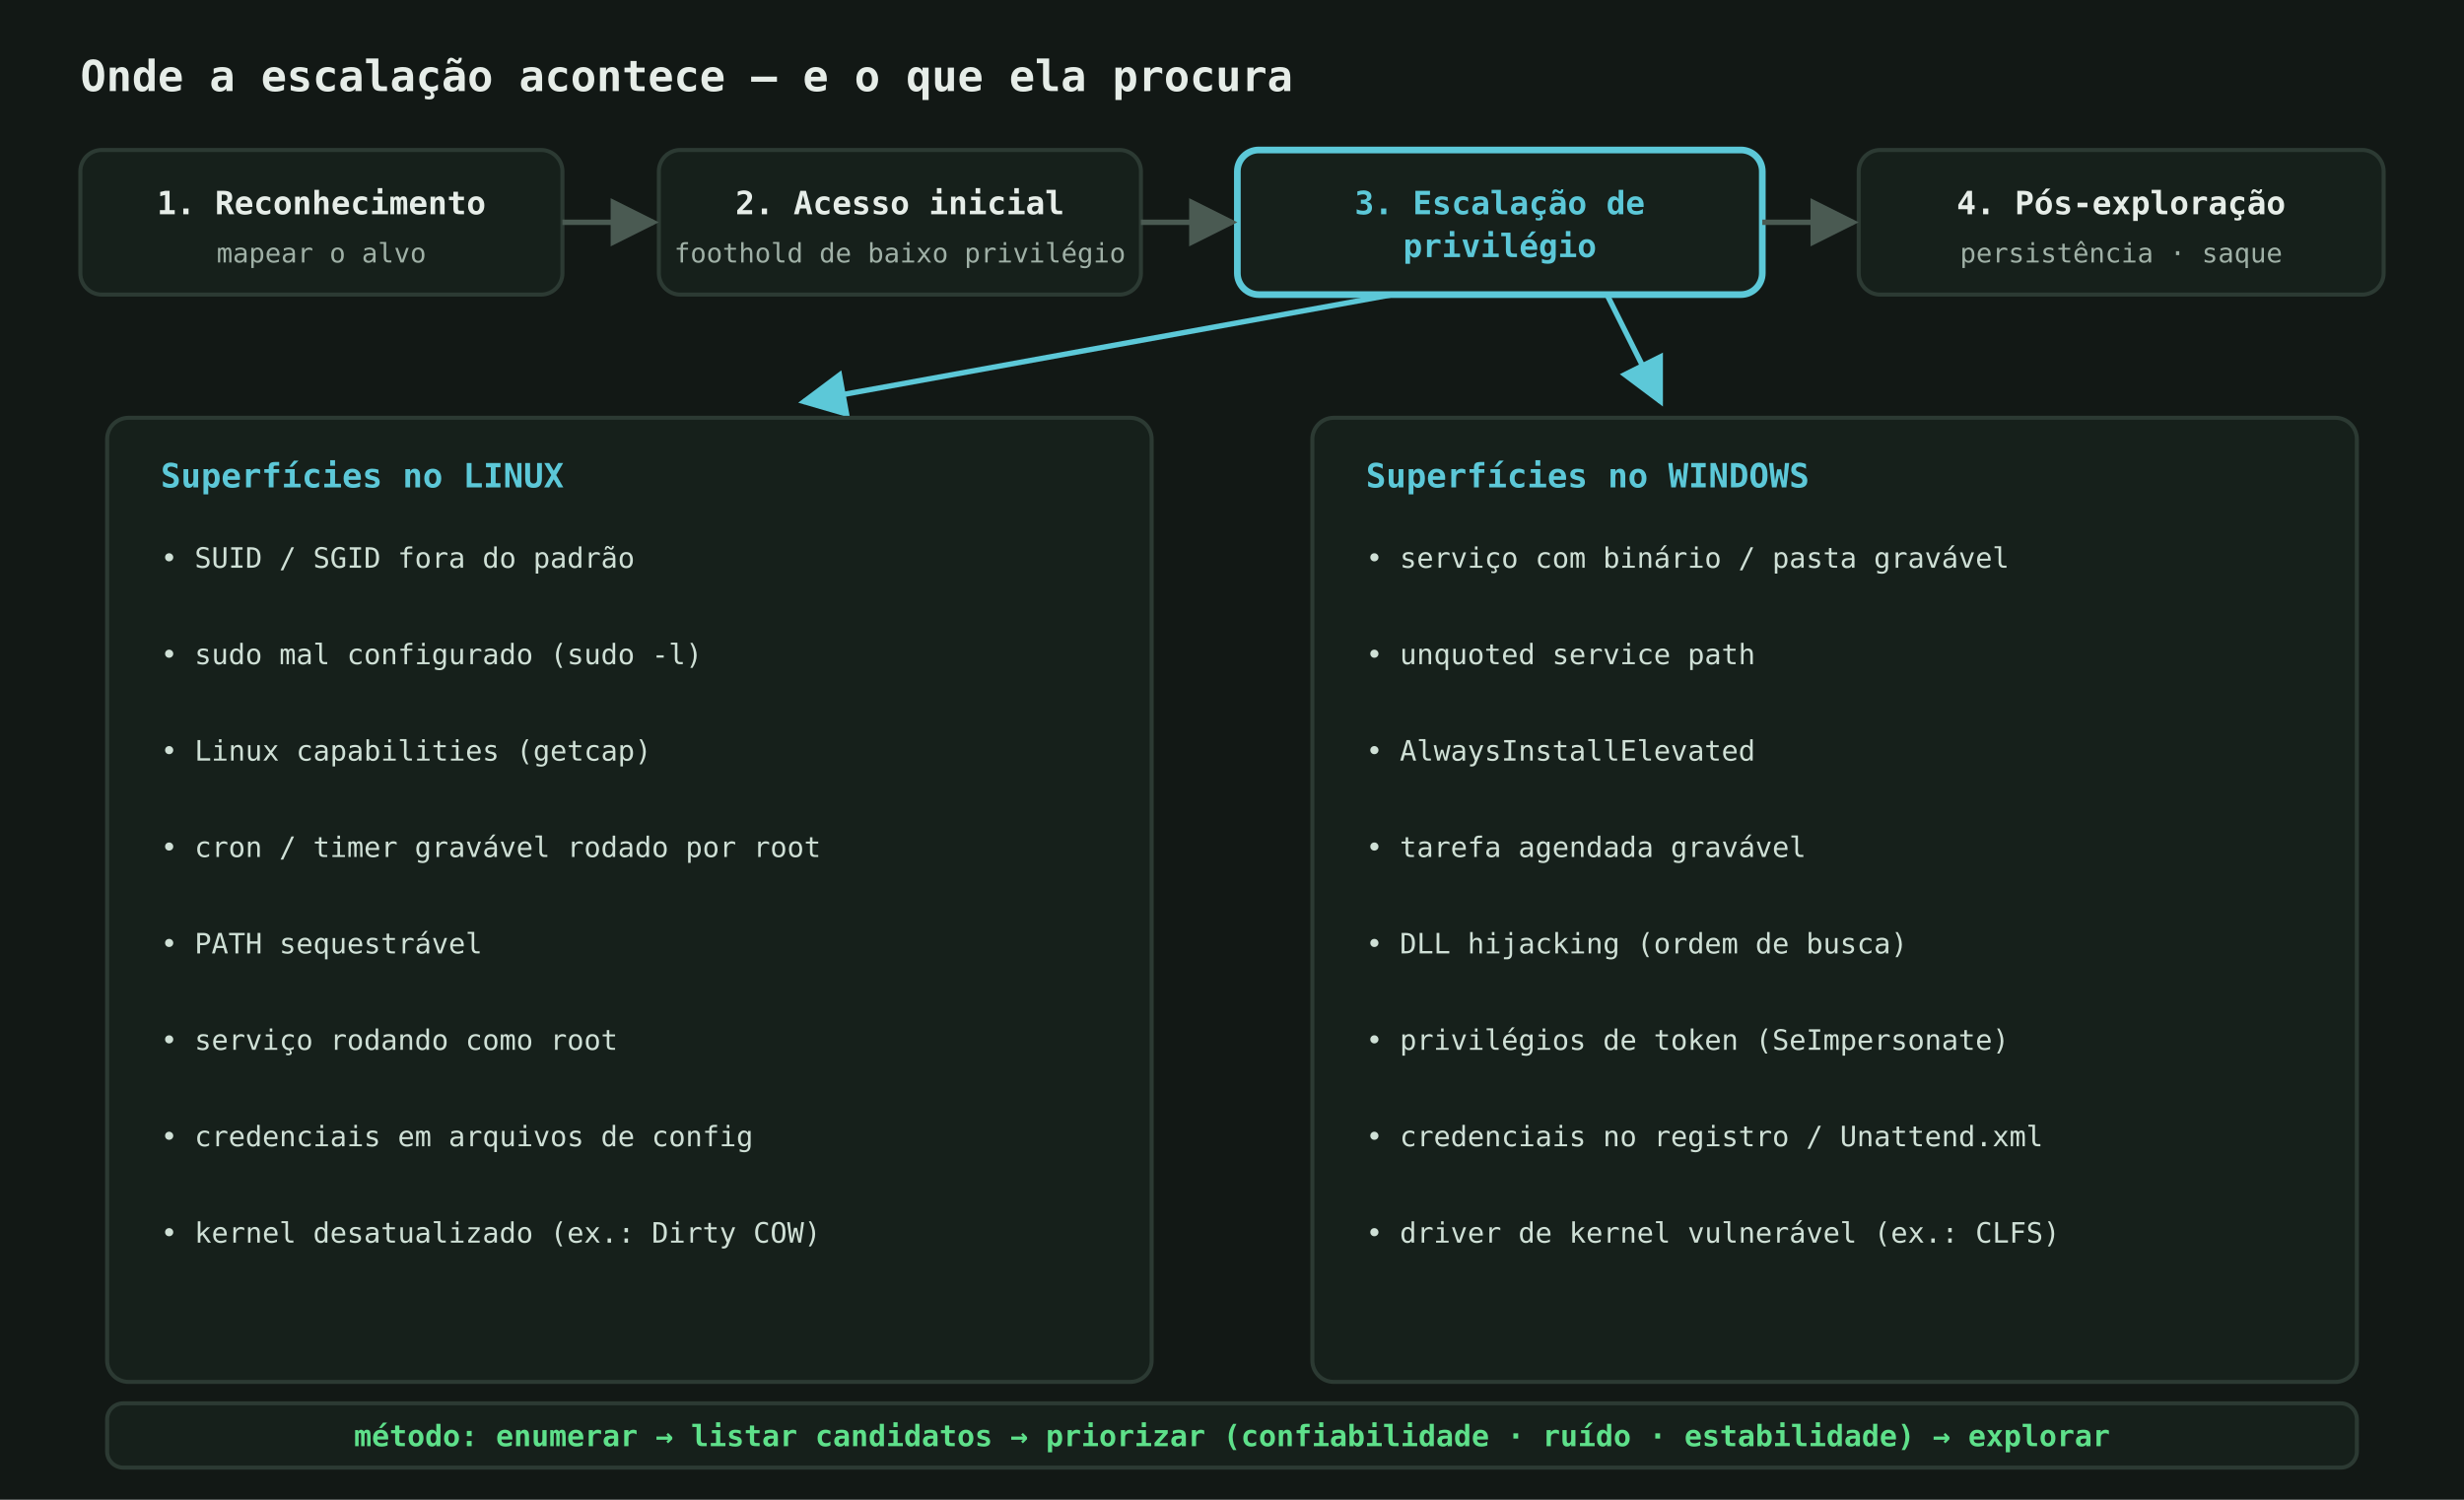
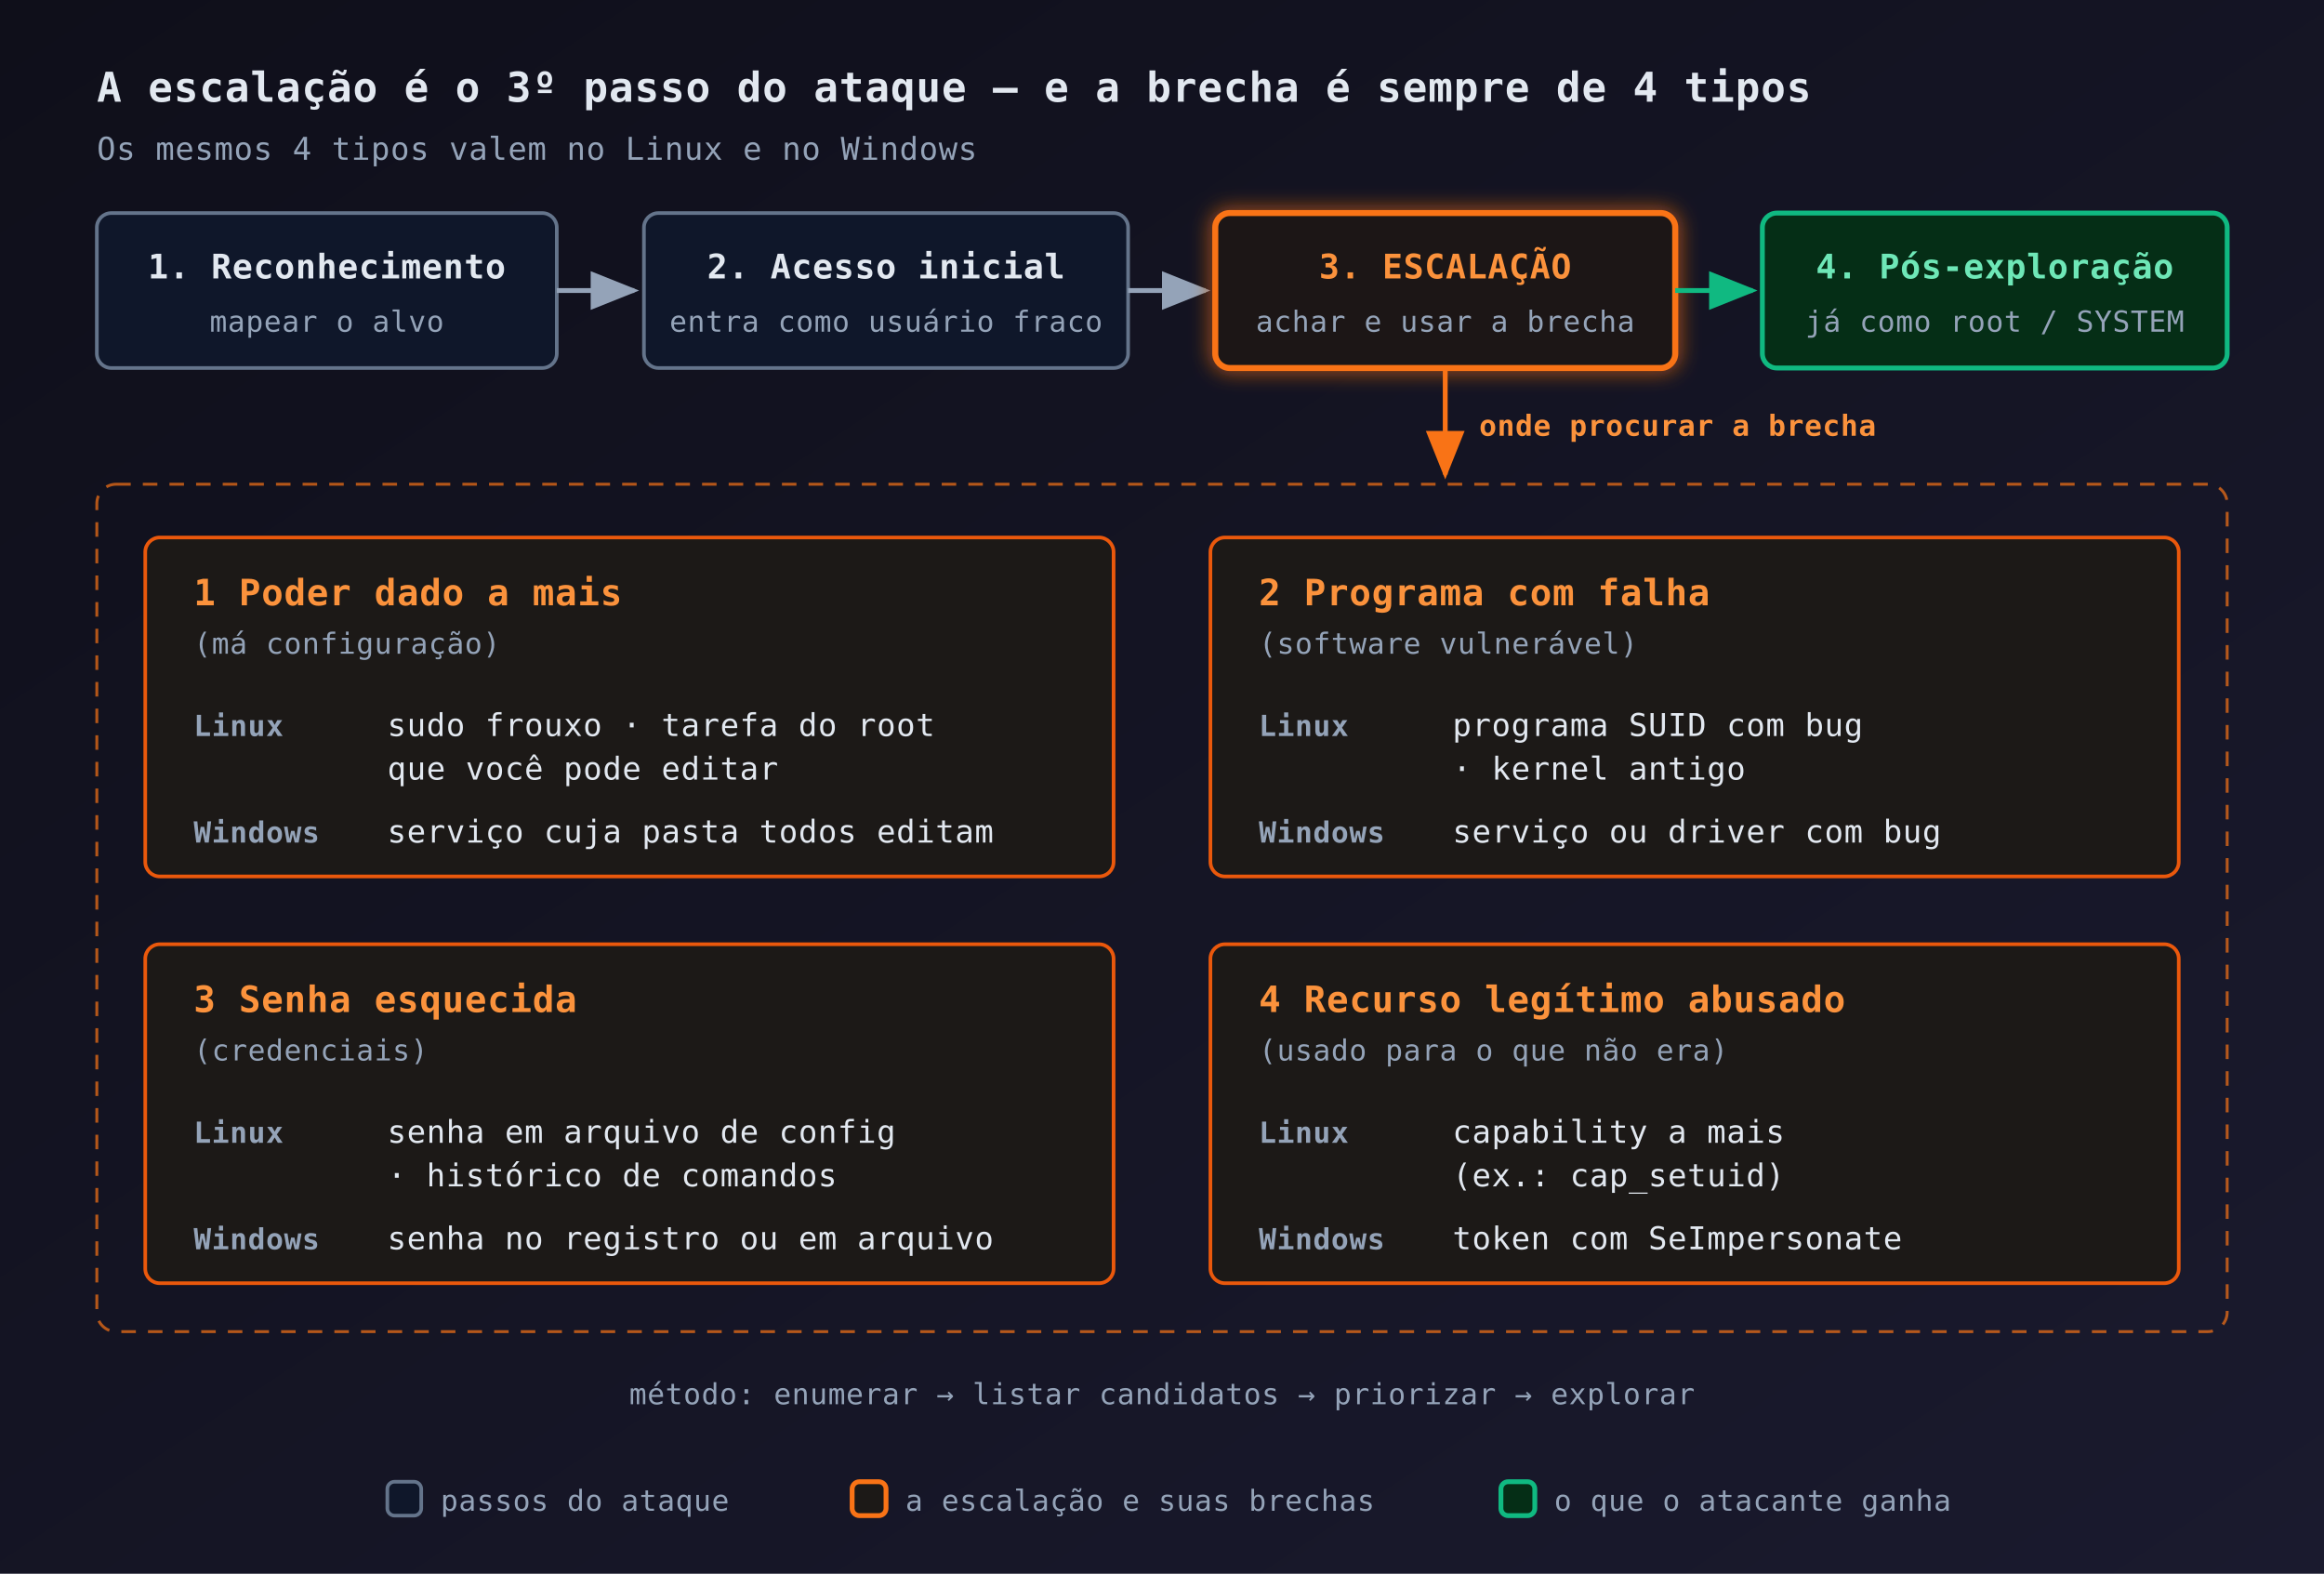
- <svg xmlns="http://www.w3.org/2000/svg" viewBox="0 0 920 560" role="img" aria-labelledby="t d">
+ <svg xmlns="http://www.w3.org/2000/svg" viewBox="0 0 960 650" width="960" height="650" role="img" aria-labelledby="t d">
  <style>
-     text { font-family: ui-monospace, "DejaVu Sans Mono", Menlo, Consolas, monospace; fill: #e6ede8; }
-     .t { font-size: 16px; font-weight: 700; }
-     .step { font-size: 12px; font-weight: 700; }
-     .sub { font-size: 10px; fill: #9fb0a6; }
-     .cur { fill: #5cc8d8; }
-     .box { fill: #16201b; stroke: #2c3a33; stroke-width: 1.5; }
-     .boxcur { fill: #16201b; stroke: #5cc8d8; stroke-width: 2.5; }
-     .h { font-size: 12.5px; font-weight: 700; }
-     .item { font-size: 10.5px; fill: #cfe0d6; }
-     .flow { stroke: #4a5a52; stroke-width: 2; fill: none; marker-end: url(#a); }
-     .drop { stroke: #5cc8d8; stroke-width: 2; fill: none; marker-end: url(#ac); }
-     .method { font-size: 11px; font-weight: 700; fill: #5ee08a; }
+     text { font-family: 'DejaVu Sans Mono', 'Fira Code', 'Cascadia Code', 'Courier New', monospace; fill: #e2e8f0; letter-spacing: 0.02em; }
+     .title { font-size: 17px; font-weight: 700; }
+     .subtitle { font-size: 13px; fill: #94a3b8; }
+     .step { font-size: 14px; font-weight: 700; }
+     .sub { font-size: 12px; fill: #94a3b8; }
+     .hot { fill: #fb923c; }
+     .gain { fill: #6ee7b7; }
+     .ctitle { font-size: 15px; font-weight: 700; fill: #fb923c; }
+     .ckind { font-size: 12px; fill: #94a3b8; }
+     .os { font-size: 12px; font-weight: 700; fill: #94a3b8; }
+     .ex { font-size: 13px; fill: #e2e8f0; }
+     .drop { font-size: 12px; font-weight: 700; fill: #fb923c; }
+     .method { font-size: 12px; fill: #94a3b8; }
+     .leg { font-size: 12px; fill: #94a3b8; }
  </style>
  <defs>
-     <marker id="a" markerWidth="9" markerHeight="9" refX="8" refY="4.5" orient="auto">
-       <path d="M0,0 L9,4.5 L0,9 z" fill="#4a5a52" />
+     <linearGradient id="bg-grad" x1="0%" y1="0%" x2="100%" y2="100%">
+       <stop offset="0%" stop-color="#0f0f1a" />
+       <stop offset="100%" stop-color="#1a1a2e" />
+     </linearGradient>
+     <filter id="glow-orange" x="-10%" y="-30%" width="120%" height="160%">
+       <feGaussianBlur stdDeviation="4" result="blur" />
+       <feMerge>
+         <feMergeNode in="blur" />
+         <feMergeNode in="SourceGraphic" />
+       </feMerge>
+     </filter>
+     <marker id="arrow-gray" markerWidth="10" markerHeight="8" refX="9" refY="4" orient="auto">
+       <polygon points="0 0, 10 4, 0 8" fill="#94a3b8" />
    </marker>
-     <marker id="ac" markerWidth="9" markerHeight="9" refX="8" refY="4.5" orient="auto">
-       <path d="M0,0 L9,4.5 L0,9 z" fill="#5cc8d8" />
+     <marker id="arrow-orange" markerWidth="10" markerHeight="8" refX="9" refY="4" orient="auto">
+       <polygon points="0 0, 10 4, 0 8" fill="#f97316" />
+     </marker>
+     <marker id="arrow-green" markerWidth="10" markerHeight="8" refX="9" refY="4" orient="auto">
+       <polygon points="0 0, 10 4, 0 8" fill="#10b981" />
    </marker>
  </defs>
-   <rect width="920" height="560" fill="#121815" />
-   <text class="t" x="30" y="34">Onde a escalação acontece — e o que ela procura</text>
-   <rect class="box" x="30" y="56" width="180" height="54" rx="8" />
-   <text class="step" x="120" y="80" text-anchor="middle">1. Reconhecimento</text>
-   <text class="sub" x="120" y="98" text-anchor="middle">mapear o alvo</text>
-   <rect class="box" x="246" y="56" width="180" height="54" rx="8" />
-   <text class="step" x="336" y="80" text-anchor="middle">2. Acesso inicial</text>
-   <text class="sub" x="336" y="98" text-anchor="middle">foothold de baixo privilégio</text>
-   <rect class="boxcur" x="462" y="56" width="196" height="54" rx="8" />
-   <text class="step cur" x="560" y="80" text-anchor="middle">3. Escalação de</text>
-   <text class="step cur" x="560" y="96" text-anchor="middle">privilégio</text>
-   <rect class="box" x="694" y="56" width="196" height="54" rx="8" />
-   <text class="step" x="792" y="80" text-anchor="middle">4. Pós-exploração</text>
-   <text class="sub" x="792" y="98" text-anchor="middle">persistência · saque</text>
-   <path class="flow" d="M210,83 L244,83" />
-   <path class="flow" d="M426,83 L460,83" />
-   <path class="flow" d="M658,83 L692,83" />
-   <path class="drop" d="M520,110 L300,150" />
-   <path class="drop" d="M600,110 L620,150" />
-   <rect class="box" x="40" y="156" width="390" height="360" rx="8" />
-   <text class="h cur" x="60" y="182">Superfícies no LINUX</text>
-   <text class="item" x="60" y="212">• SUID / SGID fora do padrão</text>
-   <text class="item" x="60" y="248">• sudo mal configurado (sudo -l)</text>
-   <text class="item" x="60" y="284">• Linux capabilities (getcap)</text>
-   <text class="item" x="60" y="320">• cron / timer gravável rodado por root</text>
-   <text class="item" x="60" y="356">• PATH sequestrável</text>
-   <text class="item" x="60" y="392">• serviço rodando como root</text>
-   <text class="item" x="60" y="428">• credenciais em arquivos de config</text>
-   <text class="item" x="60" y="464">• kernel desatualizado (ex.: Dirty COW)</text>
-   <rect class="box" x="490" y="156" width="390" height="360" rx="8" />
-   <text class="h cur" x="510" y="182">Superfícies no WINDOWS</text>
-   <text class="item" x="510" y="212">• serviço com binário / pasta gravável</text>
-   <text class="item" x="510" y="248">• unquoted service path</text>
-   <text class="item" x="510" y="284">• AlwaysInstallElevated</text>
-   <text class="item" x="510" y="320">• tarefa agendada gravável</text>
-   <text class="item" x="510" y="356">• DLL hijacking (ordem de busca)</text>
-   <text class="item" x="510" y="392">• privilégios de token (SeImpersonate)</text>
-   <text class="item" x="510" y="428">• credenciais no registro / Unattend.xml</text>
-   <text class="item" x="510" y="464">• driver de kernel vulnerável (ex.: CLFS)</text>
-   <rect class="box" x="40" y="524" width="840" height="24" rx="6" />
-   <text class="method" x="460" y="540" text-anchor="middle">método: enumerar → listar candidatos → priorizar (confiabilidade · ruído · estabilidade) → explorar</text>
+   <rect width="960" height="650" fill="url(#bg-grad)" />
+   <text class="title" x="40" y="42">A escalação é o 3º passo do ataque — e a brecha é sempre de 4 tipos</text>
+   <text class="subtitle" x="40" y="66">Os mesmos 4 tipos valem no Linux e no Windows</text>
+   <rect x="40" y="88" width="190" height="64" rx="6" fill="#0f172a" stroke="#64748b" stroke-width="1.5" />
+   <text class="step" x="135" y="115" text-anchor="middle">1. Reconhecimento</text>
+   <text class="sub" x="135" y="137" text-anchor="middle">mapear o alvo</text>
+   <path d="M230,120 L262,120" stroke="#94a3b8" stroke-width="2" fill="none" marker-end="url(#arrow-gray)" />
+   <rect x="266" y="88" width="200" height="64" rx="6" fill="#0f172a" stroke="#64748b" stroke-width="1.5" />
+   <text class="step" x="366" y="115" text-anchor="middle">2. Acesso inicial</text>
+   <text class="sub" x="366" y="137" text-anchor="middle">entra como usuário fraco</text>
+   <path d="M466,120 L498,120" stroke="#94a3b8" stroke-width="2" fill="none" marker-end="url(#arrow-gray)" />
+   <rect x="502" y="88" width="190" height="64" rx="6" fill="#1c1917" stroke="#f97316" stroke-width="2.5" filter="url(#glow-orange)" />
+   <text class="step hot" x="597" y="115" text-anchor="middle">3. ESCALAÇÃO</text>
+   <text class="sub" x="597" y="137" text-anchor="middle">achar e usar a brecha</text>
+   <path d="M692,120 L724,120" stroke="#10b981" stroke-width="2" fill="none" marker-end="url(#arrow-green)" />
+   <rect x="728" y="88" width="192" height="64" rx="6" fill="#052e16" stroke="#10b981" stroke-width="2" />
+   <text class="step gain" x="824" y="115" text-anchor="middle">4. Pós-exploração</text>
+   <text class="sub" x="824" y="137" text-anchor="middle">já como root / SYSTEM</text>
+   <path d="M597,152 L597,196" stroke="#f97316" stroke-width="2" fill="none" marker-end="url(#arrow-orange)" />
+   <text class="drop" x="611" y="180">onde procurar a brecha</text>
+   <rect x="40" y="200" width="880" height="350" rx="8" fill="none" stroke="#f97316" stroke-width="1.2" stroke-dasharray="6 5" opacity="0.7" />
+   <rect x="60" y="222" width="400" height="140" rx="6" fill="#1c1917" stroke="#ea580c" stroke-width="1.5" />
+   <text class="ctitle" x="80" y="250">1  Poder dado a mais</text>
+   <text class="ckind" x="80" y="270">(má configuração)</text>
+   <text class="os" x="80" y="304">Linux</text>
+   <text class="ex" x="160" y="304">sudo frouxo · tarefa do root</text>
+   <text class="ex" x="160" y="322">que você pode editar</text>
+   <text class="os" x="80" y="348">Windows</text>
+   <text class="ex" x="160" y="348">serviço cuja pasta todos editam</text>
+   <rect x="500" y="222" width="400" height="140" rx="6" fill="#1c1917" stroke="#ea580c" stroke-width="1.5" />
+   <text class="ctitle" x="520" y="250">2  Programa com falha</text>
+   <text class="ckind" x="520" y="270">(software vulnerável)</text>
+   <text class="os" x="520" y="304">Linux</text>
+   <text class="ex" x="600" y="304">programa SUID com bug</text>
+   <text class="ex" x="600" y="322">· kernel antigo</text>
+   <text class="os" x="520" y="348">Windows</text>
+   <text class="ex" x="600" y="348">serviço ou driver com bug</text>
+   <rect x="60" y="390" width="400" height="140" rx="6" fill="#1c1917" stroke="#ea580c" stroke-width="1.5" />
+   <text class="ctitle" x="80" y="418">3  Senha esquecida</text>
+   <text class="ckind" x="80" y="438">(credenciais)</text>
+   <text class="os" x="80" y="472">Linux</text>
+   <text class="ex" x="160" y="472">senha em arquivo de config</text>
+   <text class="ex" x="160" y="490">· histórico de comandos</text>
+   <text class="os" x="80" y="516">Windows</text>
+   <text class="ex" x="160" y="516">senha no registro ou em arquivo</text>
+   <rect x="500" y="390" width="400" height="140" rx="6" fill="#1c1917" stroke="#ea580c" stroke-width="1.5" />
+   <text class="ctitle" x="520" y="418">4  Recurso legítimo abusado</text>
+   <text class="ckind" x="520" y="438">(usado para o que não era)</text>
+   <text class="os" x="520" y="472">Linux</text>
+   <text class="ex" x="600" y="472">capability a mais</text>
+   <text class="ex" x="600" y="490">(ex.: cap_setuid)</text>
+   <text class="os" x="520" y="516">Windows</text>
+   <text class="ex" x="600" y="516">token com SeImpersonate</text>
+   <text class="method" x="480" y="580" text-anchor="middle">método: enumerar → listar candidatos → priorizar → explorar</text>
+   <rect x="160" y="612" width="14" height="14" rx="3" fill="#0f172a" stroke="#64748b" stroke-width="1.5" />
+   <text class="leg" x="182" y="624">passos do ataque</text>
+   <rect x="352" y="612" width="14" height="14" rx="3" fill="#1c1917" stroke="#f97316" stroke-width="2" />
+   <text class="leg" x="374" y="624">a escalação e suas brechas</text>
+   <rect x="620" y="612" width="14" height="14" rx="3" fill="#052e16" stroke="#10b981" stroke-width="2" />
+   <text class="leg" x="642" y="624">o que o atacante ganha</text>
</svg>
